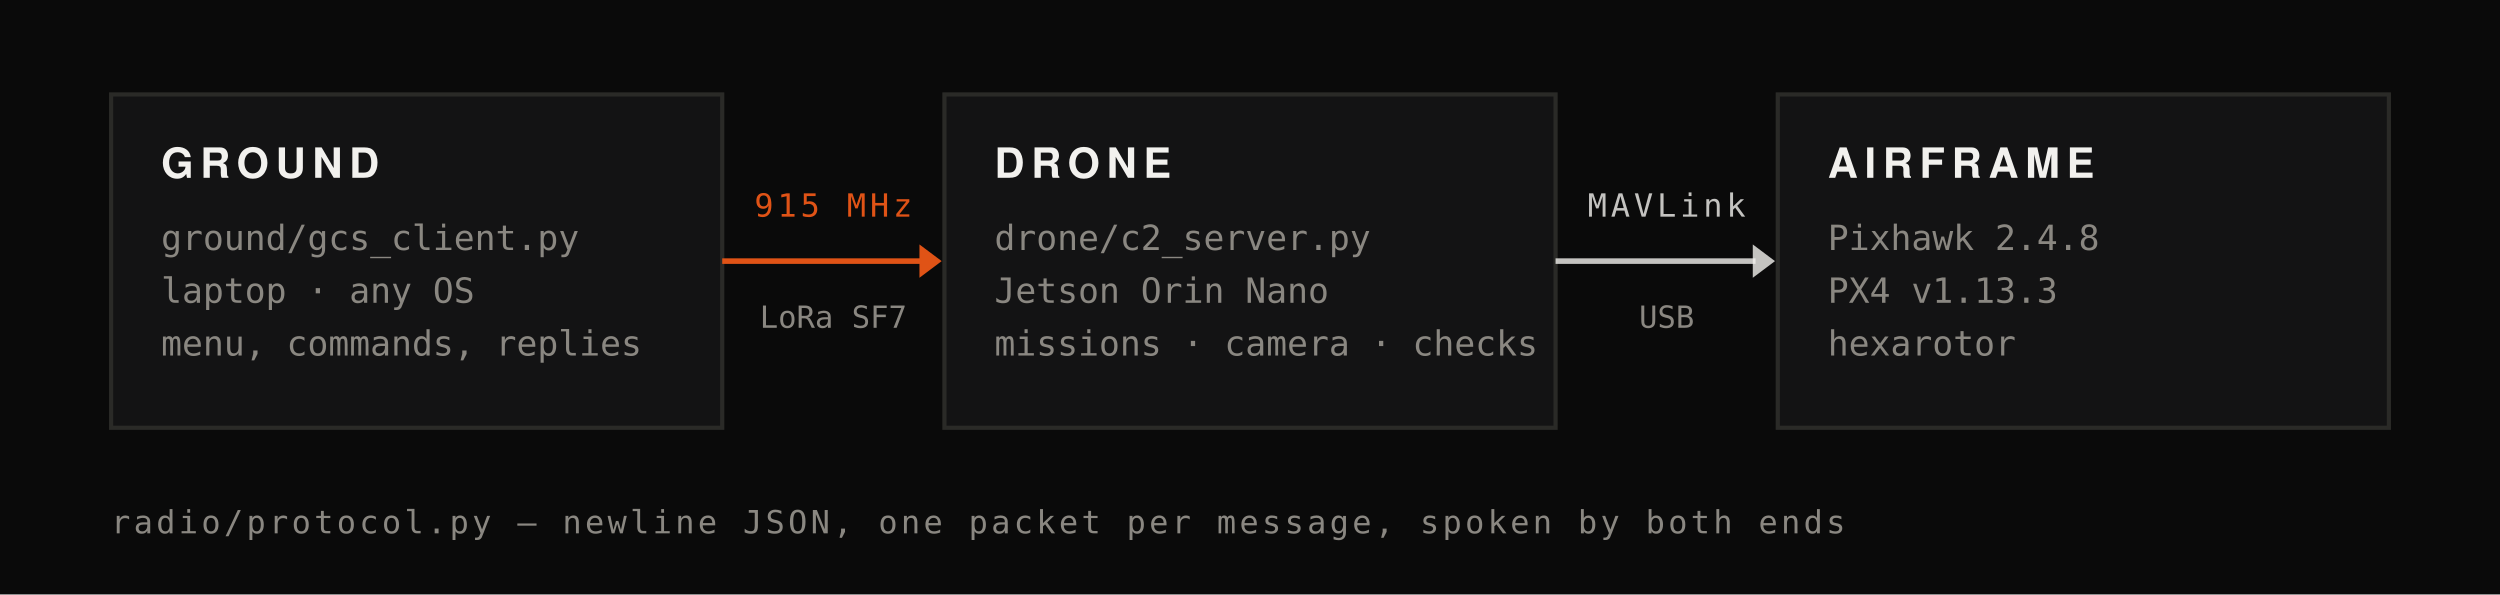
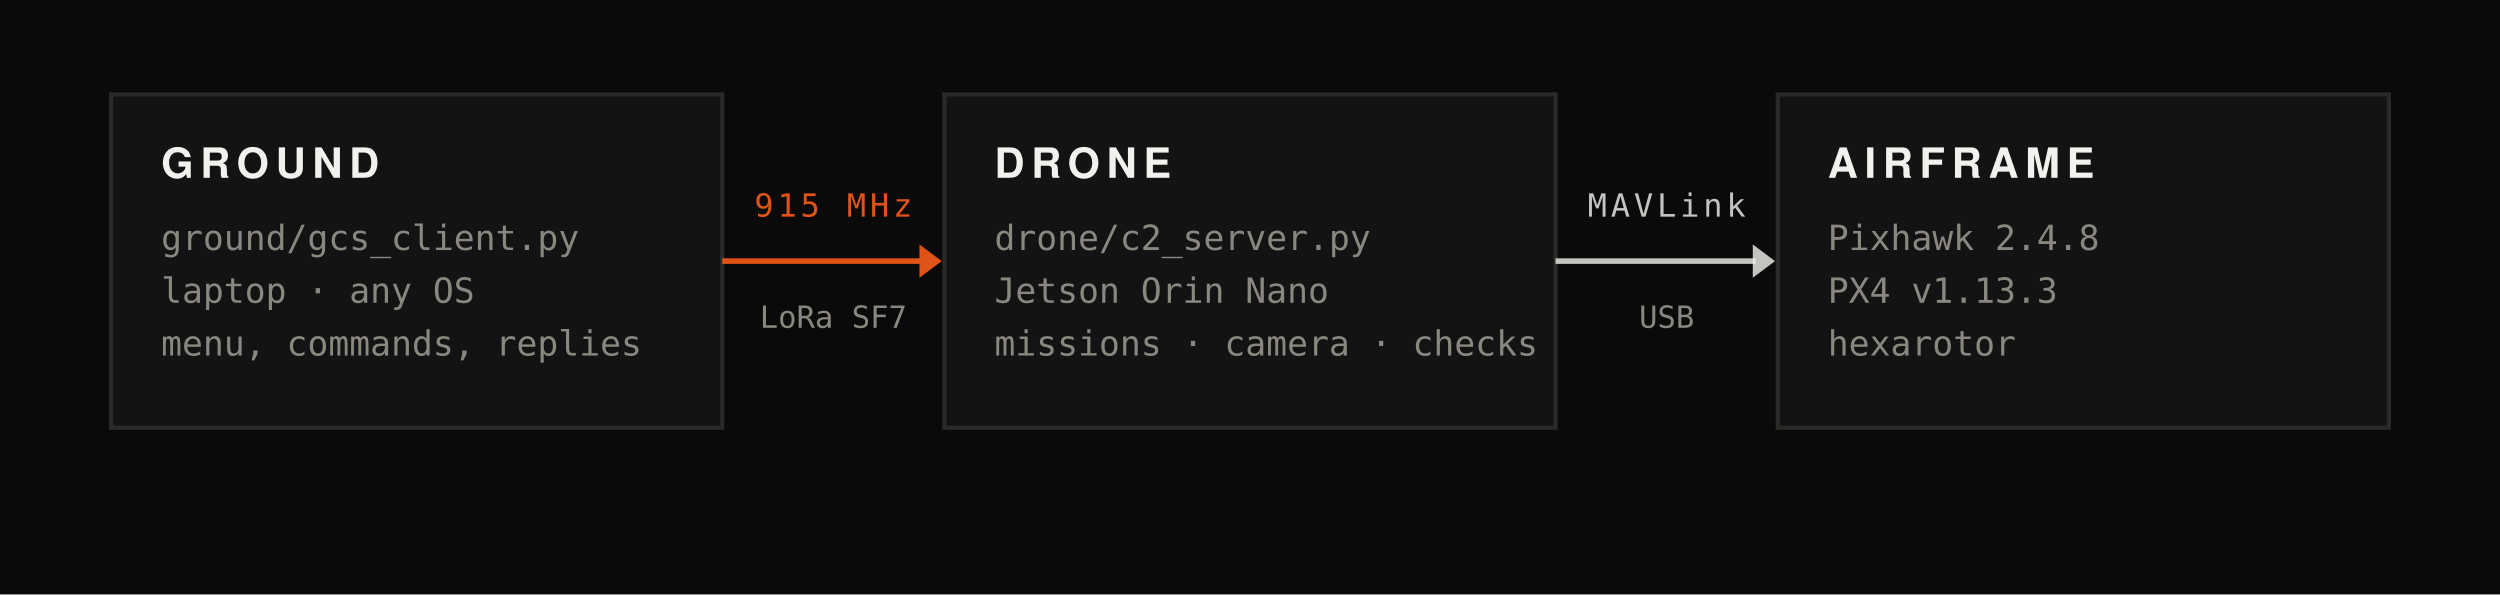
<svg xmlns="http://www.w3.org/2000/svg" viewBox="0 0 900 214" width="900" height="214">
+   <style>
+     /* steps(1,end) swaps one caption for the next with no cross-fade, so the
+        line reads like a console rather than a slideshow. */
+     #ticker text { opacity: 0 }
+     #cap0 { animation: vt0 8s steps(1,end) infinite }
+     #cap1 { animation: vt1 8s steps(1,end) infinite }
+     #cap2 { animation: vt2 8s steps(1,end) infinite }
+     #capf { animation: vtf 8s steps(1,end) infinite; opacity: 1 }
+     @keyframes vt0 { 0%,14.9% {opacity:1} 15%,100% {opacity:0} }
+     @keyframes vt1 { 0%,15.9% {opacity:0} 16%,30.9% {opacity:1} 31%,100% {opacity:0} }
+     @keyframes vt2 { 0%,30.9% {opacity:0} 31%,57.9% {opacity:1} 58%,100% {opacity:0} }
+     @keyframes vtf { 0%,57.9% {opacity:0} 58%,100% {opacity:1} }
+ 
+     /* Everything that moves is in #packets, so this leaves the plain diagram. */
+     @media (prefers-reduced-motion: reduce) {
+       #packets { display: none }
+       #ticker text { animation: none; opacity: 0 }
+       #capf { opacity: 1 }
+     }
+   </style>
+   <defs>
+     <filter id="vGlow" x="-2" y="-2" width="5" height="5">
+       <feGaussianBlur in="SourceGraphic" stdDeviation="2.6" result="b" />
+       <feMerge>
+         <feMergeNode in="b" />
+         <feMergeNode in="b" />
+         <feMergeNode in="SourceGraphic" />
+       </feMerge>
+     </filter>
+   </defs>
  <rect width="900" height="214" fill="#0A0A0A" />
  <rect x="40" y="34" width="220" height="120" fill="#131314" stroke="#2A2A27" stroke-width="1.5" />
  <text x="58" y="64" fill="#F2F1EE" font-family="Helvetica Neue,Helvetica,Arial,sans-serif" font-size="15" font-weight="600" letter-spacing="2.4">GROUND</text>
  <text x="58" y="90" fill="#8A8781" font-family="ui-monospace,SFMono-Regular,Menlo,Consolas,monospace" font-size="12.5">ground/gcs_client.py</text>
  <text x="58" y="109" fill="#8A8781" font-family="ui-monospace,SFMono-Regular,Menlo,Consolas,monospace" font-size="12.5">laptop · any OS</text>
  <text x="58" y="128" fill="#8A8781" font-family="ui-monospace,SFMono-Regular,Menlo,Consolas,monospace" font-size="12.5">menu, commands, replies</text>
  <rect x="340" y="34" width="220" height="120" fill="#131314" stroke="#2A2A27" stroke-width="1.5" />
  <text x="358" y="64" fill="#F2F1EE" font-family="Helvetica Neue,Helvetica,Arial,sans-serif" font-size="15" font-weight="600" letter-spacing="2.4">DRONE</text>
  <text x="358" y="90" fill="#8A8781" font-family="ui-monospace,SFMono-Regular,Menlo,Consolas,monospace" font-size="12.5">drone/c2_server.py</text>
  <text x="358" y="109" fill="#8A8781" font-family="ui-monospace,SFMono-Regular,Menlo,Consolas,monospace" font-size="12.5">Jetson Orin Nano</text>
  <text x="358" y="128" fill="#8A8781" font-family="ui-monospace,SFMono-Regular,Menlo,Consolas,monospace" font-size="12.5">missions · camera · checks</text>
  <rect x="640" y="34" width="220" height="120" fill="#131314" stroke="#2A2A27" stroke-width="1.5" />
  <text x="658" y="64" fill="#F2F1EE" font-family="Helvetica Neue,Helvetica,Arial,sans-serif" font-size="15" font-weight="600" letter-spacing="2.4">AIRFRAME</text>
  <text x="658" y="90" fill="#8A8781" font-family="ui-monospace,SFMono-Regular,Menlo,Consolas,monospace" font-size="12.5">Pixhawk 2.4.8</text>
  <text x="658" y="109" fill="#8A8781" font-family="ui-monospace,SFMono-Regular,Menlo,Consolas,monospace" font-size="12.5">PX4 v1.13.3</text>
  <text x="658" y="128" fill="#8A8781" font-family="ui-monospace,SFMono-Regular,Menlo,Consolas,monospace" font-size="12.5">hexarotor</text>
  <path d="M260 94h72" stroke="#E05316" stroke-width="2" opacity="1" />
  <path d="M331 88l8 6-8 6" fill="#E05316" opacity="1" />
  <text x="300.0" y="78" fill="#E05316" font-family="ui-monospace,SFMono-Regular,Menlo,Consolas,monospace" font-size="11.5" text-anchor="middle" letter-spacing="1.4" opacity="1">915 MHz</text>
  <text x="300.0" y="118" fill="#8A8781" font-family="ui-monospace,SFMono-Regular,Menlo,Consolas,monospace" font-size="11" text-anchor="middle">LoRa SF7</text>
  <path d="M560 94h72" stroke="#F2F1EE" stroke-width="2" opacity=".8" />
  <path d="M631 88l8 6-8 6" fill="#F2F1EE" opacity=".8" />
  <text x="600.0" y="78" fill="#F2F1EE" font-family="ui-monospace,SFMono-Regular,Menlo,Consolas,monospace" font-size="11.5" text-anchor="middle" letter-spacing="1.4" opacity=".8">MAVLink</text>
  <text x="600.0" y="118" fill="#8A8781" font-family="ui-monospace,SFMono-Regular,Menlo,Consolas,monospace" font-size="11" text-anchor="middle">USB</text>
-   <text x="40" y="192" fill="#8A8781" font-family="ui-monospace,SFMono-Regular,Menlo,Consolas,monospace" font-size="11.5" letter-spacing="1.2">radio/protocol.py — newline JSON, one packet per message, spoken by both ends</text>
+   <g id="packets">
+     <g id="hotLora1" opacity="0">
+       <animate attributeName="opacity" dur="8s" repeatCount="indefinite" values="0;.6;.6;0;0" keyTimes="0;0.02;0.13;0.15;1" />
+       <path d="M260 94h72" stroke="#E05316" stroke-width="2" />
+       <path d="M331 88l8 6-8 6" fill="#E05316" />
+     </g>
+     <g id="hotLora2" opacity="0">
+       <animate attributeName="opacity" dur="8s" repeatCount="indefinite" values="0;0;.6;.6;0;0" keyTimes="0;0.43;0.45;0.56;0.58;1" />
+       <path d="M260 94h72" stroke="#E05316" stroke-width="2" />
+     </g>
+     <g id="hotMav1" opacity="0">
+       <animate attributeName="opacity" dur="8s" repeatCount="indefinite" values="0;0;.6;.6;0;0" keyTimes="0;0.16;0.18;0.25;0.27;1" />
+       <path d="M560 94h72" stroke="#F2F1EE" stroke-width="2" />
+       <path d="M631 88l8 6-8 6" fill="#F2F1EE" />
+     </g>
+     <g id="hotMav2" opacity="0">
+       <animate attributeName="opacity" dur="8s" repeatCount="indefinite" values="0;0;.6;.6;0;0" keyTimes="0;0.31;0.33;0.4;0.42;1" />
+       <path d="M560 94h72" stroke="#F2F1EE" stroke-width="2" />
+     </g>
+     <rect id="hitDrone" x="340" y="34" width="220" height="120" fill="none" stroke="#E05316" stroke-width="1.5" opacity="0">
+       <animate attributeName="opacity" dur="8s" repeatCount="indefinite" values="0;0;.9;0;0" keyTimes="0;0.145;0.155;0.25;1" />
+     </rect>
+     <rect id="hitAirframe" x="640" y="34" width="220" height="120" fill="none" stroke="#F2F1EE" stroke-width="1.5" opacity="0">
+       <animate attributeName="opacity" dur="8s" repeatCount="indefinite" values="0;0;.9;0;0" keyTimes="0;0.265;0.275;0.37;1" />
+     </rect>
+     <rect id="hitGround" x="40" y="34" width="220" height="120" fill="none" stroke="#E05316" stroke-width="1.5" opacity="0">
+       <animate attributeName="opacity" dur="8s" repeatCount="indefinite" values="0;0;.9;0;0" keyTimes="0;0.575;0.585;0.68;1" />
+     </rect>
+     <g opacity="0" id="pkLora1">
+       <animateMotion dur="8s" repeatCount="indefinite" calcMode="linear" keyPoints="0;1;1" keyTimes="0;0.15;1" path="M262,94 H336" />
+       <animate attributeName="opacity" dur="8s" repeatCount="indefinite" values="0;1;1;0;0" keyTimes="0;0.012;0.138;0.15;1" />
+       <circle r="9" fill="#E05316" opacity=".28" />
+       <circle r="3.2" fill="#E05316" filter="url(#vGlow)" />
+     </g>
+     <g opacity="0" id="pkMav1">
+       <animateMotion dur="8s" repeatCount="indefinite" calcMode="linear" keyPoints="0;0;1;1" keyTimes="0;0.16;0.27;1" path="M562,94 H636" />
+       <animate attributeName="opacity" dur="8s" repeatCount="indefinite" values="0;0;1;1;0;0" keyTimes="0;0.16;0.172;0.258;0.27;1" />
+       <circle r="9" fill="#F2F1EE" opacity=".28" />
+       <circle r="3.2" fill="#F2F1EE" filter="url(#vGlow)" />
+     </g>
+     <g opacity="0" id="pkMav2">
+       <animateMotion dur="8s" repeatCount="indefinite" calcMode="linear" keyPoints="0;0;1;1" keyTimes="0;0.31;0.42;1" path="M636,94 H562" />
+       <animate attributeName="opacity" dur="8s" repeatCount="indefinite" values="0;0;1;1;0;0" keyTimes="0;0.31;0.322;0.408;0.42;1" />
+       <circle r="9" fill="#F2F1EE" opacity=".28" />
+       <circle r="3.2" fill="#F2F1EE" filter="url(#vGlow)" />
+     </g>
+     <g opacity="0" id="pkLora2">
+       <animateMotion dur="8s" repeatCount="indefinite" calcMode="linear" keyPoints="0;0;1;1" keyTimes="0;0.43;0.58;1" path="M336,94 H262" />
+       <animate attributeName="opacity" dur="8s" repeatCount="indefinite" values="0;0;1;1;0;0" keyTimes="0;0.43;0.442;0.568;0.58;1" />
+       <circle r="9" fill="#E05316" opacity=".28" />
+       <circle r="3.2" fill="#E05316" filter="url(#vGlow)" />
+     </g>
+   </g>
+   <g id="ticker">
+     <text id="cap0" x="40" y="192" fill="#E05316" font-family="ui-monospace,SFMono-Regular,Menlo,Consolas,monospace" font-size="11.5" letter-spacing="1.2">GROUND  →  {"t":"cmd","seq":41}  →  915 MHz SF7</text>
+     <text id="cap1" x="40" y="192" fill="#F2F1EE" font-family="ui-monospace,SFMono-Regular,Menlo,Consolas,monospace" font-size="11.5" letter-spacing="1.2">DRONE  →  MAVLink  →  Pixhawk  ·  command relayed</text>
+     <text id="cap2" x="40" y="192" fill="#E05316" font-family="ui-monospace,SFMono-Regular,Menlo,Consolas,monospace" font-size="11.5" letter-spacing="1.2">{"t":"ack","seq":41}  →  the reply comes back the same way</text>
+     <text id="capf" x="40" y="192" fill="#8A8781" font-family="ui-monospace,SFMono-Regular,Menlo,Consolas,monospace" font-size="11.5" letter-spacing="1.2">radio/protocol.py — newline JSON, one packet per message, spoken by both ends</text>
+   </g>
</svg>
